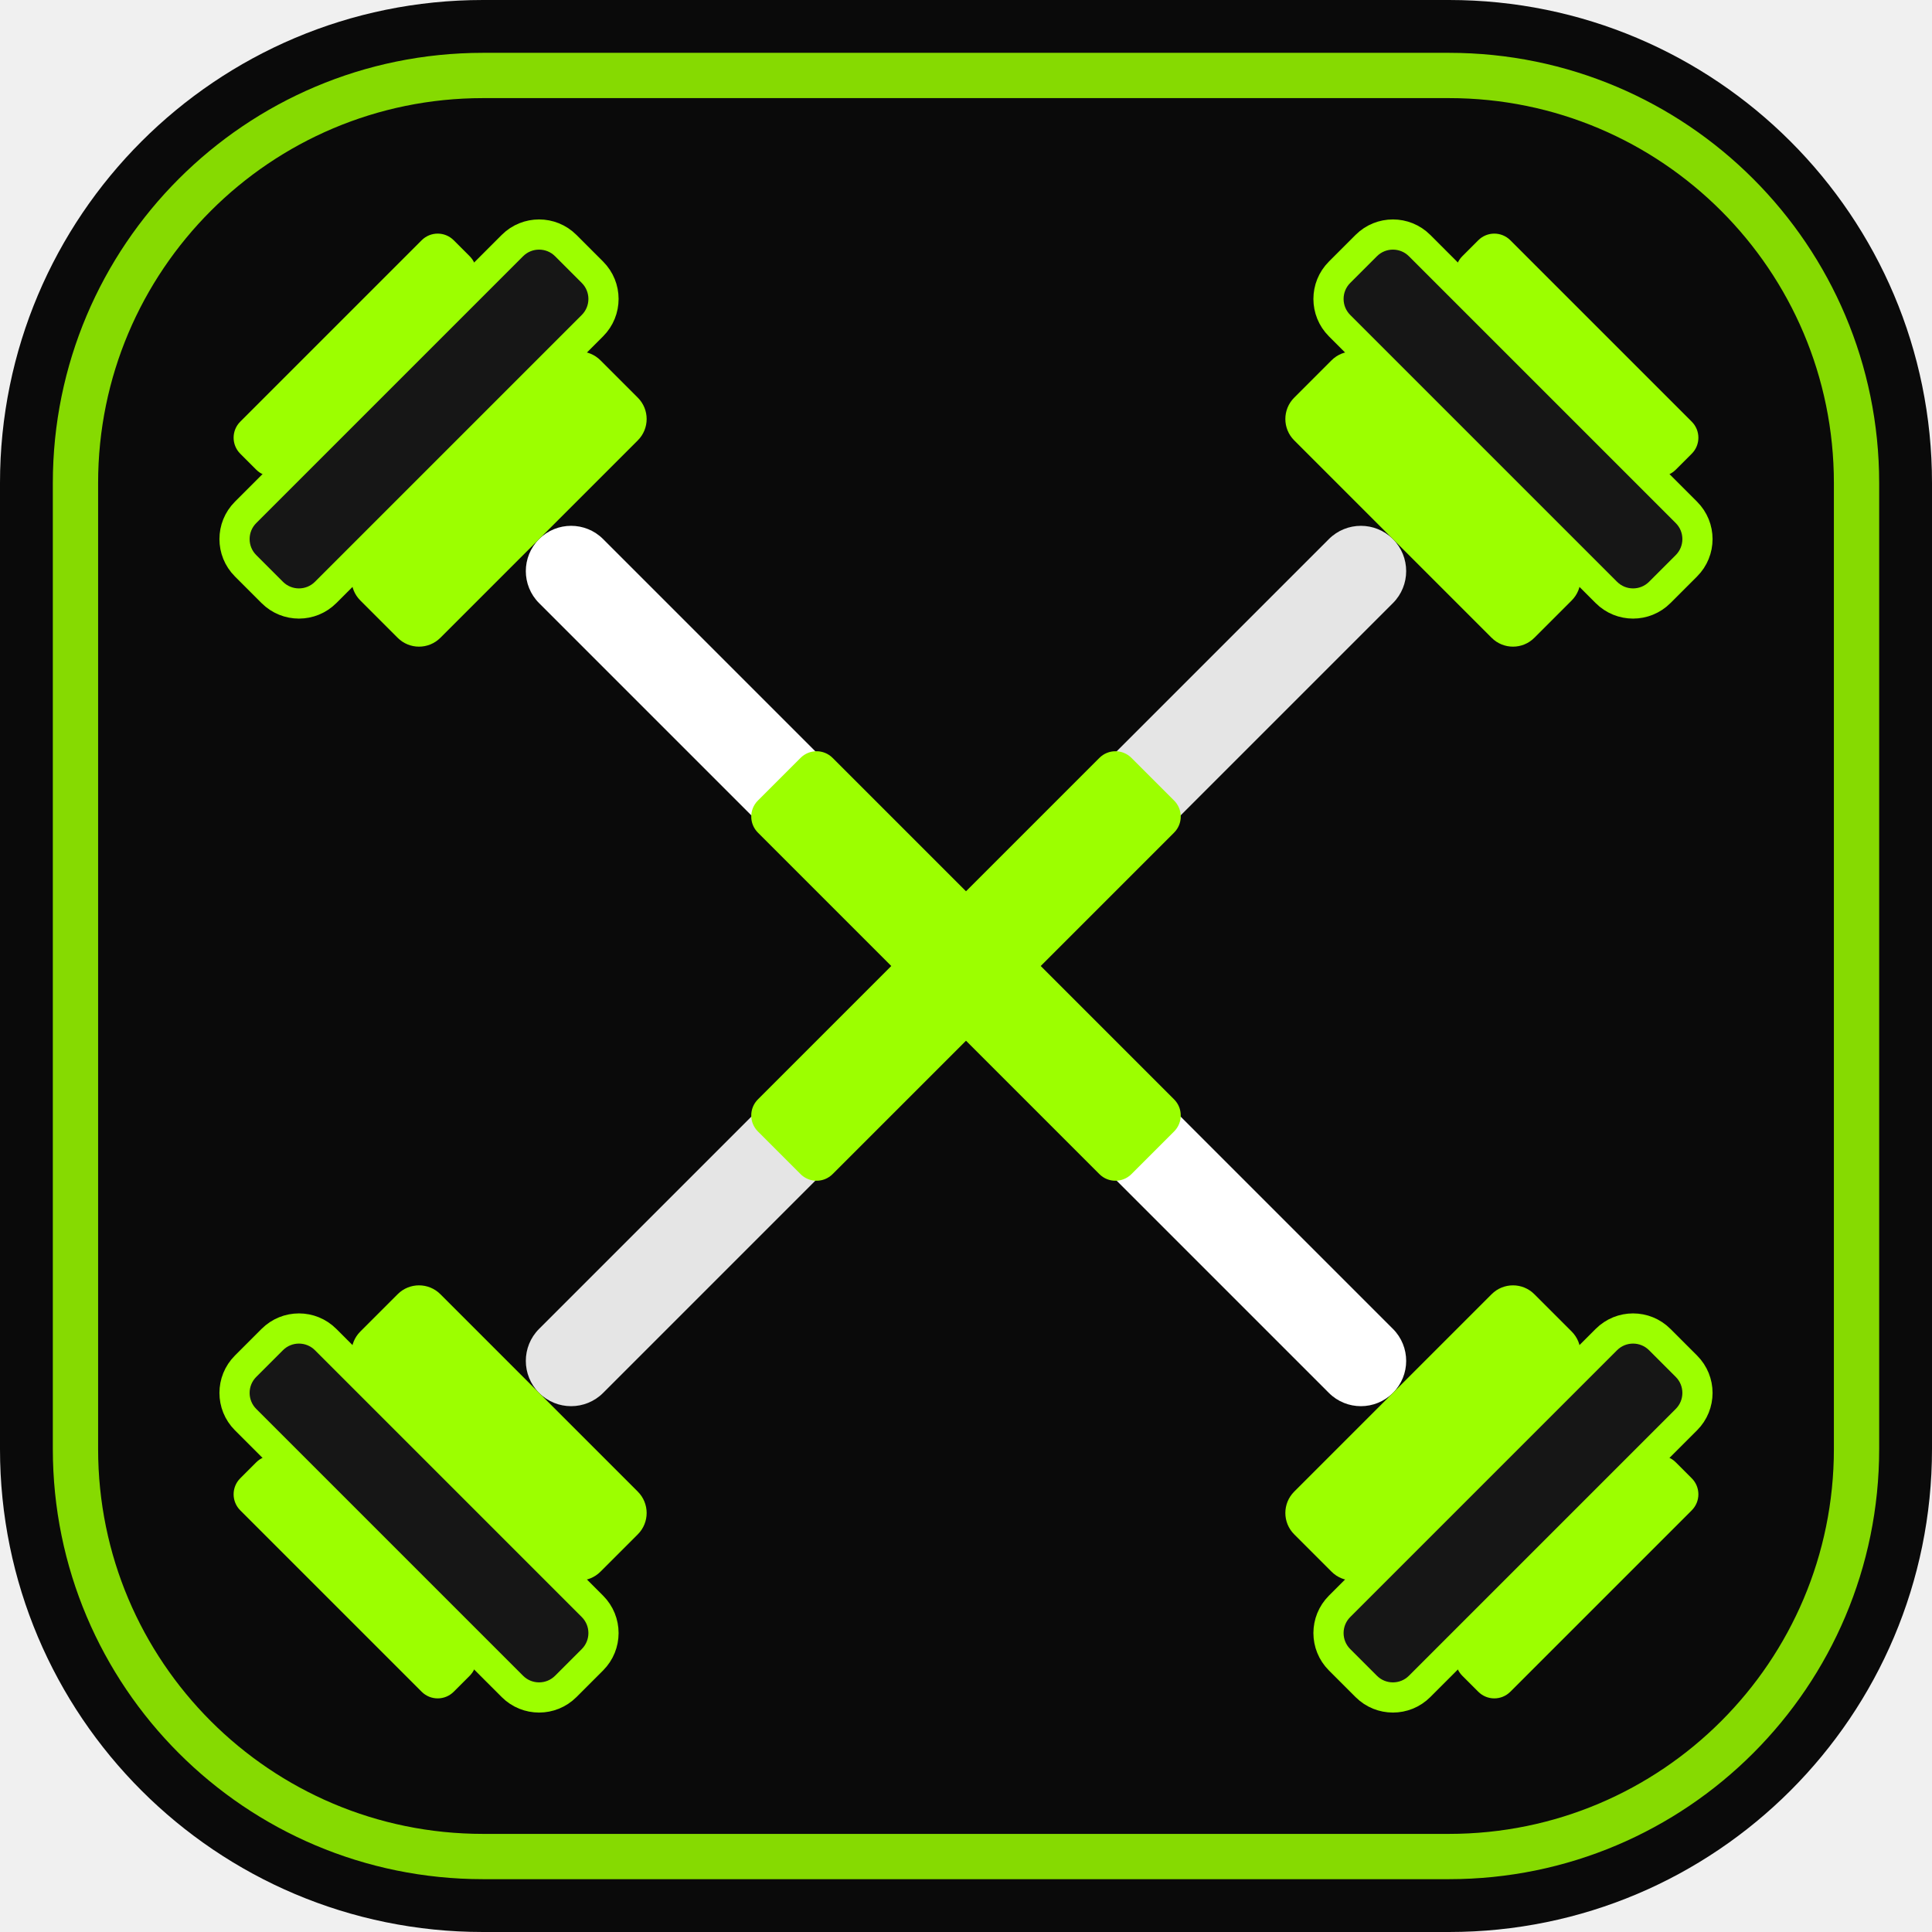
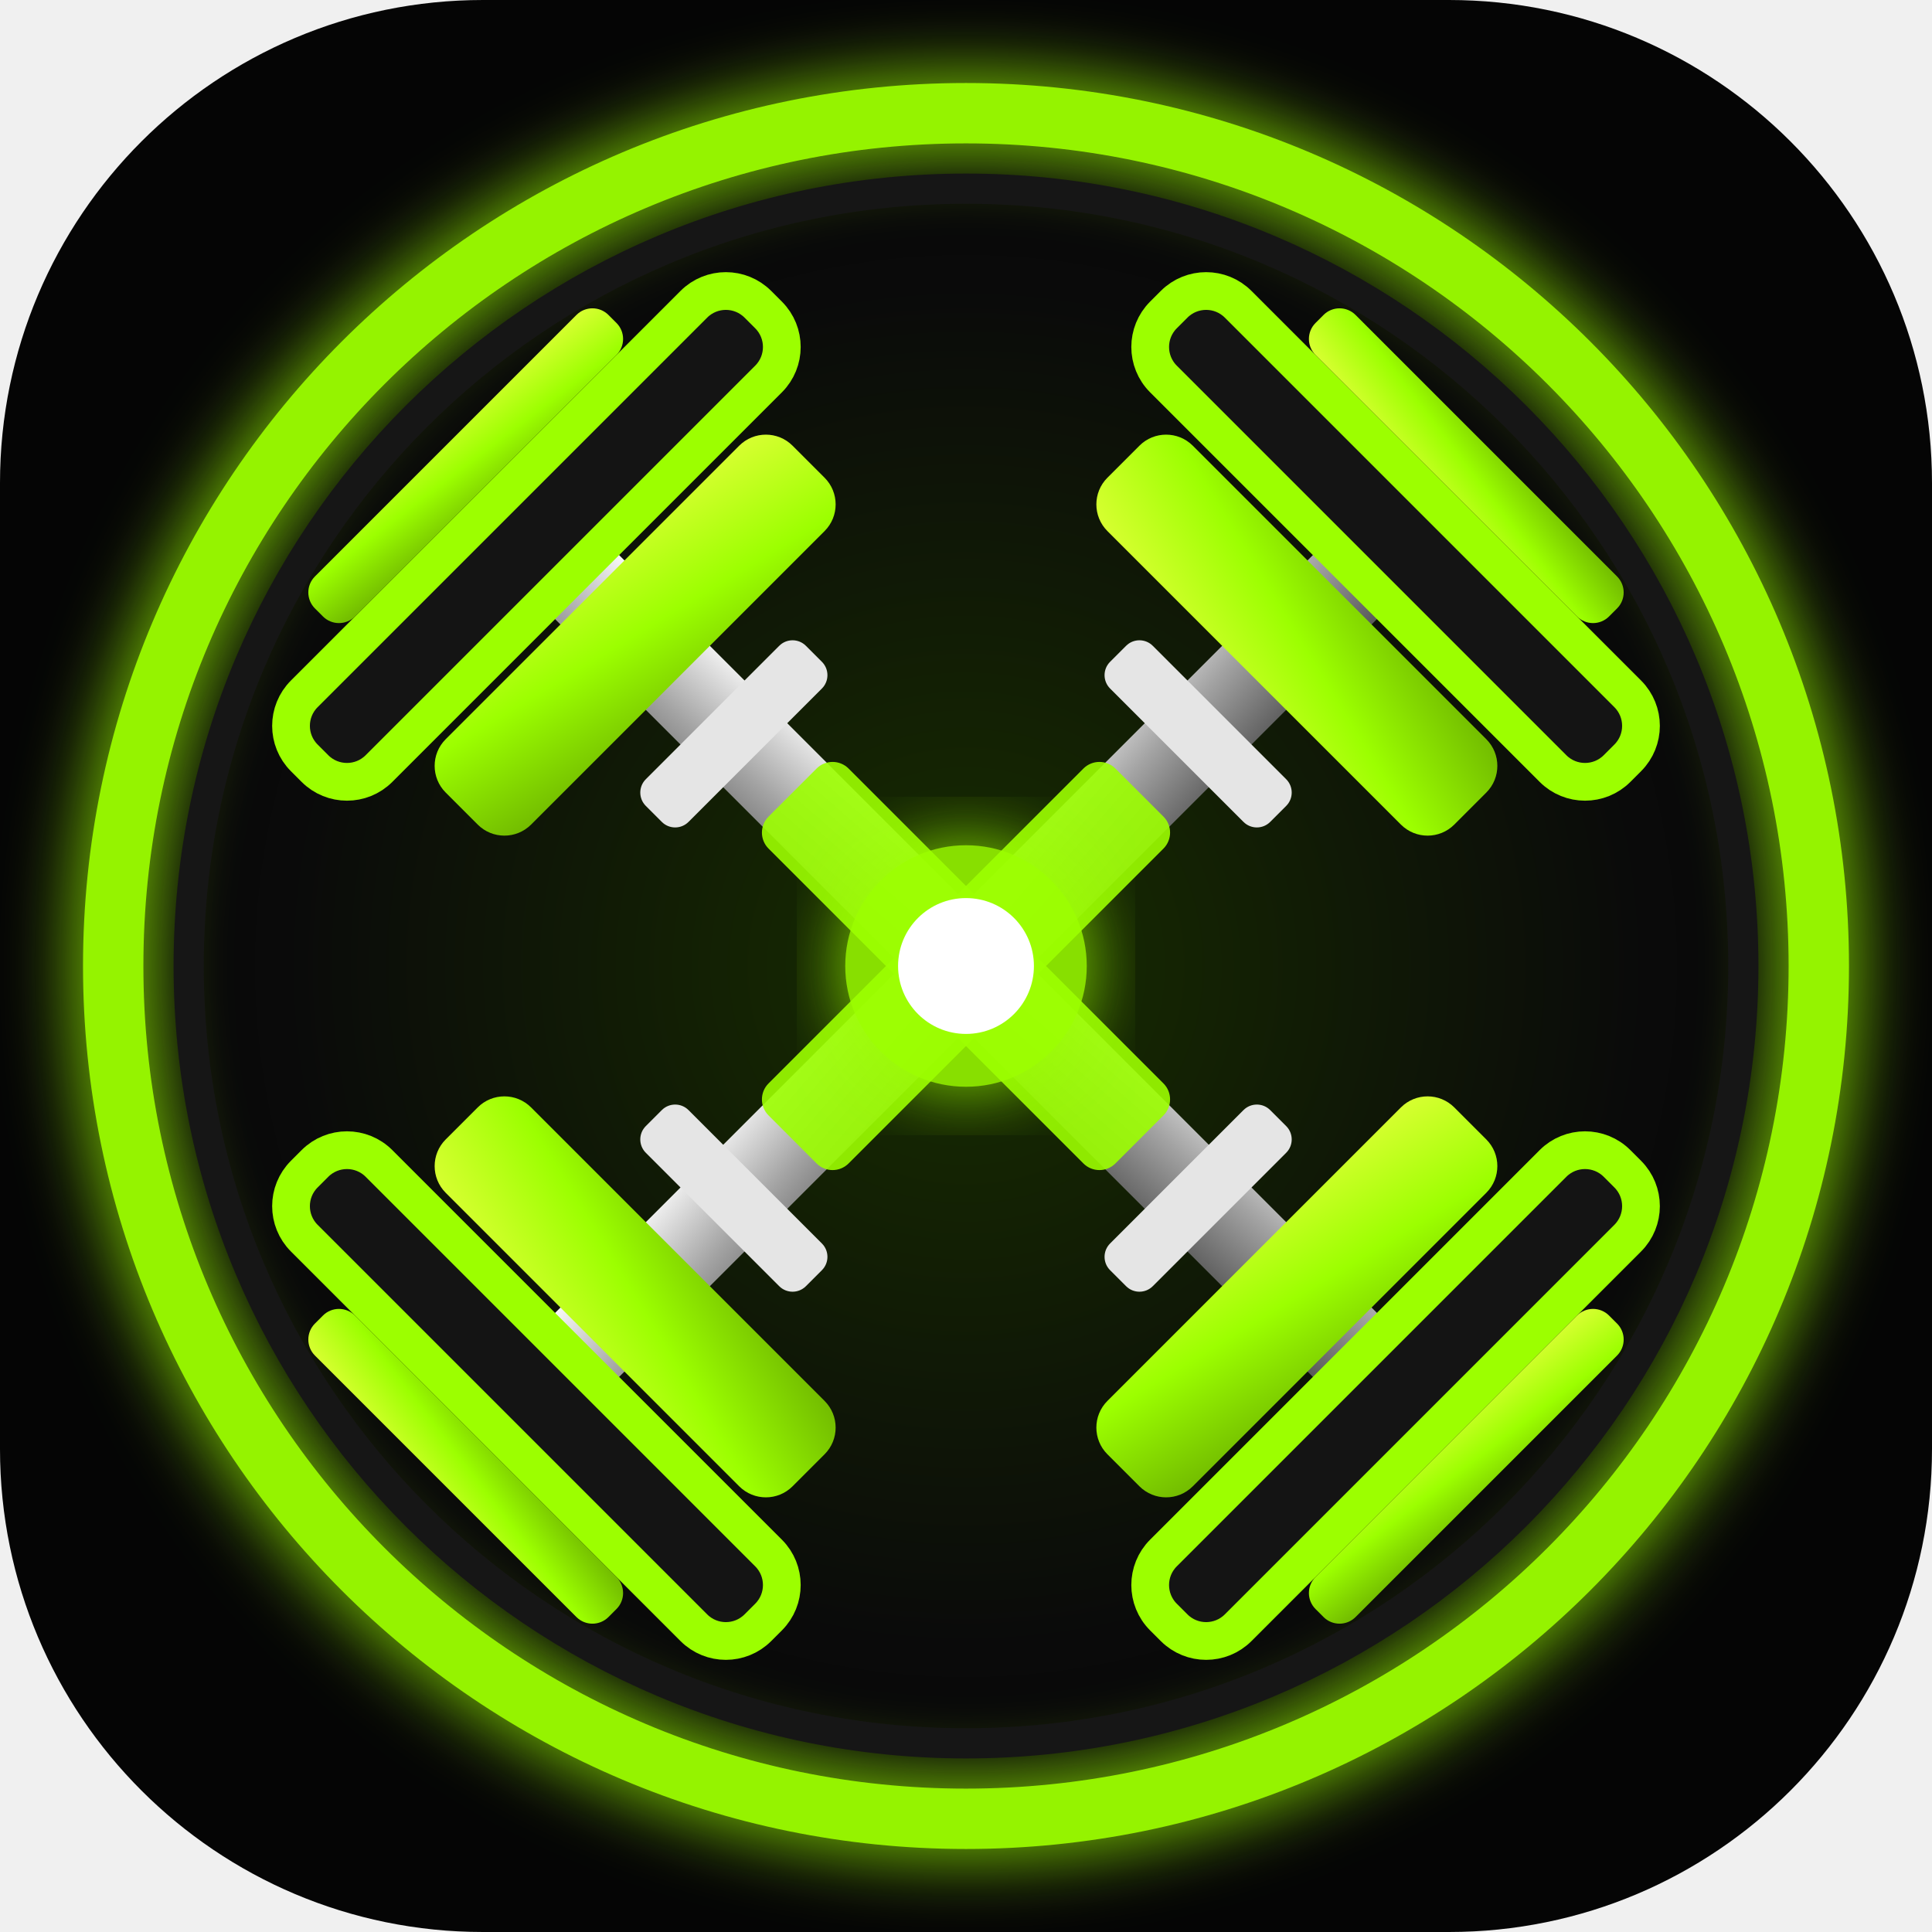
<svg xmlns="http://www.w3.org/2000/svg" viewBox="0 0 512 512" width="512" height="512">
-   <rect width="512" height="512" rx="128" fill="#0A0A0A" />
-   <rect x="20" y="20" width="472" height="472" rx="108" fill="none" stroke="#9CFF00" stroke-width="12" opacity="0.85" />
+   <defs>
+     <radialGradient id="bgGlow" cx="50%" cy="50%" r="50%">
+       <stop offset="0%" stop-color="#182E00" />
+       <stop offset="70%" stop-color="#0A0A0A" />
+       <stop offset="100%" stop-color="#050505" />
+     </radialGradient>
+     <filter id="neonGlow" x="-20%" y="-20%" width="140%" height="140%">
+       <feGaussianBlur stdDeviation="10" result="blur" />
+       <feComposite in="SourceGraphic" in2="blur" operator="over" />
+     </filter>
+     <linearGradient id="silverBar" x1="0%" y1="0%" x2="100%" y2="100%">
+       <stop offset="0%" stop-color="#FFFFFF" />
+       <stop offset="50%" stop-color="#A3A3A3" />
+       <stop offset="100%" stop-color="#525252" />
+     </linearGradient>
+     <linearGradient id="neonPlate" x1="0%" y1="0%" x2="100%" y2="100%">
+       <stop offset="0%" stop-color="#DAFF33" />
+       <stop offset="50%" stop-color="#9CFF00" />
+       <stop offset="100%" stop-color="#70B800" />
+     </linearGradient>
+   </defs>
+   <rect width="512" height="512" rx="128" fill="url(#bgGlow)" />
+   <circle cx="256" cy="256" r="226" fill="none" stroke="#9CFF00" stroke-width="16" opacity="0.95" filter="url(#neonGlow)" />
+   <circle cx="256" cy="256" r="206" fill="none" stroke="#161616" stroke-width="8" />
  <g transform="translate(256, 256)">
    <g transform="rotate(-45)">
-       <rect x="-160" y="-12" width="320" height="24" rx="12" fill="#E5E5E5" />
-       <rect x="-70" y="-14" width="140" height="28" rx="6" fill="#9CFF00" />
-       <rect x="-190" y="-45" width="30" height="90" rx="8" fill="#9CFF00" />
-       <rect x="-220" y="-60" width="30" height="120" rx="10" fill="#161616" stroke="#9CFF00" stroke-width="8" />
-       <rect x="-238" y="-40" width="18" height="80" rx="6" fill="#9CFF00" />
-       <rect x="160" y="-45" width="30" height="90" rx="8" fill="#9CFF00" />
-       <rect x="190" y="-60" width="30" height="120" rx="10" fill="#161616" stroke="#9CFF00" stroke-width="8" />
-       <rect x="220" y="-40" width="18" height="80" rx="6" fill="#9CFF00" />
+       <rect x="-170" y="-12" width="340" height="24" rx="12" fill="url(#silverBar)" />
+       <rect x="-65" y="-15" width="130" height="30" rx="6" fill="#9CFF00" opacity="0.9" />
+       <rect x="-95" y="-30" width="16" height="60" rx="5" fill="#E5E5E5" />
+       <rect x="79" y="-30" width="16" height="60" rx="5" fill="#E5E5E5" />
+       <rect x="-140" y="-65" width="32" height="130" rx="10" fill="url(#neonPlate)" />
+       <rect x="-175" y="-85" width="28" height="170" rx="12" fill="#141414" stroke="#9CFF00" stroke-width="10" />
+       <rect x="-195" y="-55" width="15" height="110" rx="6" fill="url(#neonPlate)" />
+       <rect x="108" y="-65" width="32" height="130" rx="10" fill="url(#neonPlate)" />
+       <rect x="147" y="-85" width="28" height="170" rx="12" fill="#141414" stroke="#9CFF00" stroke-width="10" />
+       <rect x="180" y="-55" width="15" height="110" rx="6" fill="url(#neonPlate)" />
    </g>
    <g transform="rotate(45)">
-       <rect x="-160" y="-12" width="320" height="24" rx="12" fill="#FFFFFF" />
-       <rect x="-70" y="-14" width="140" height="28" rx="6" fill="#9CFF00" />
-       <rect x="-190" y="-45" width="30" height="90" rx="8" fill="#9CFF00" />
-       <rect x="-220" y="-60" width="30" height="120" rx="10" fill="#161616" stroke="#9CFF00" stroke-width="8" />
-       <rect x="-238" y="-40" width="18" height="80" rx="6" fill="#9CFF00" />
-       <rect x="160" y="-45" width="30" height="90" rx="8" fill="#9CFF00" />
-       <rect x="190" y="-60" width="30" height="120" rx="10" fill="#161616" stroke="#9CFF00" stroke-width="8" />
-       <rect x="220" y="-40" width="18" height="80" rx="6" fill="#9CFF00" />
+       <rect x="-170" y="-12" width="340" height="24" rx="12" fill="url(#silverBar)" />
+       <rect x="-65" y="-15" width="130" height="30" rx="6" fill="#9CFF00" opacity="0.9" />
+       <rect x="-95" y="-30" width="16" height="60" rx="5" fill="#E5E5E5" />
+       <rect x="79" y="-30" width="16" height="60" rx="5" fill="#E5E5E5" />
+       <rect x="-140" y="-65" width="32" height="130" rx="10" fill="url(#neonPlate)" />
+       <rect x="-175" y="-85" width="28" height="170" rx="12" fill="#141414" stroke="#9CFF00" stroke-width="10" />
+       <rect x="-195" y="-55" width="15" height="110" rx="6" fill="url(#neonPlate)" />
+       <rect x="108" y="-65" width="32" height="130" rx="10" fill="url(#neonPlate)" />
+       <rect x="147" y="-85" width="28" height="170" rx="12" fill="#141414" stroke="#9CFF00" stroke-width="10" />
+       <rect x="180" y="-55" width="15" height="110" rx="6" fill="url(#neonPlate)" />
    </g>
+     <circle cx="0" cy="0" r="32" fill="#9CFF00" opacity="0.85" filter="url(#neonGlow)" />
+     <circle cx="0" cy="0" r="18" fill="#FFFFFF" />
  </g>
</svg>
